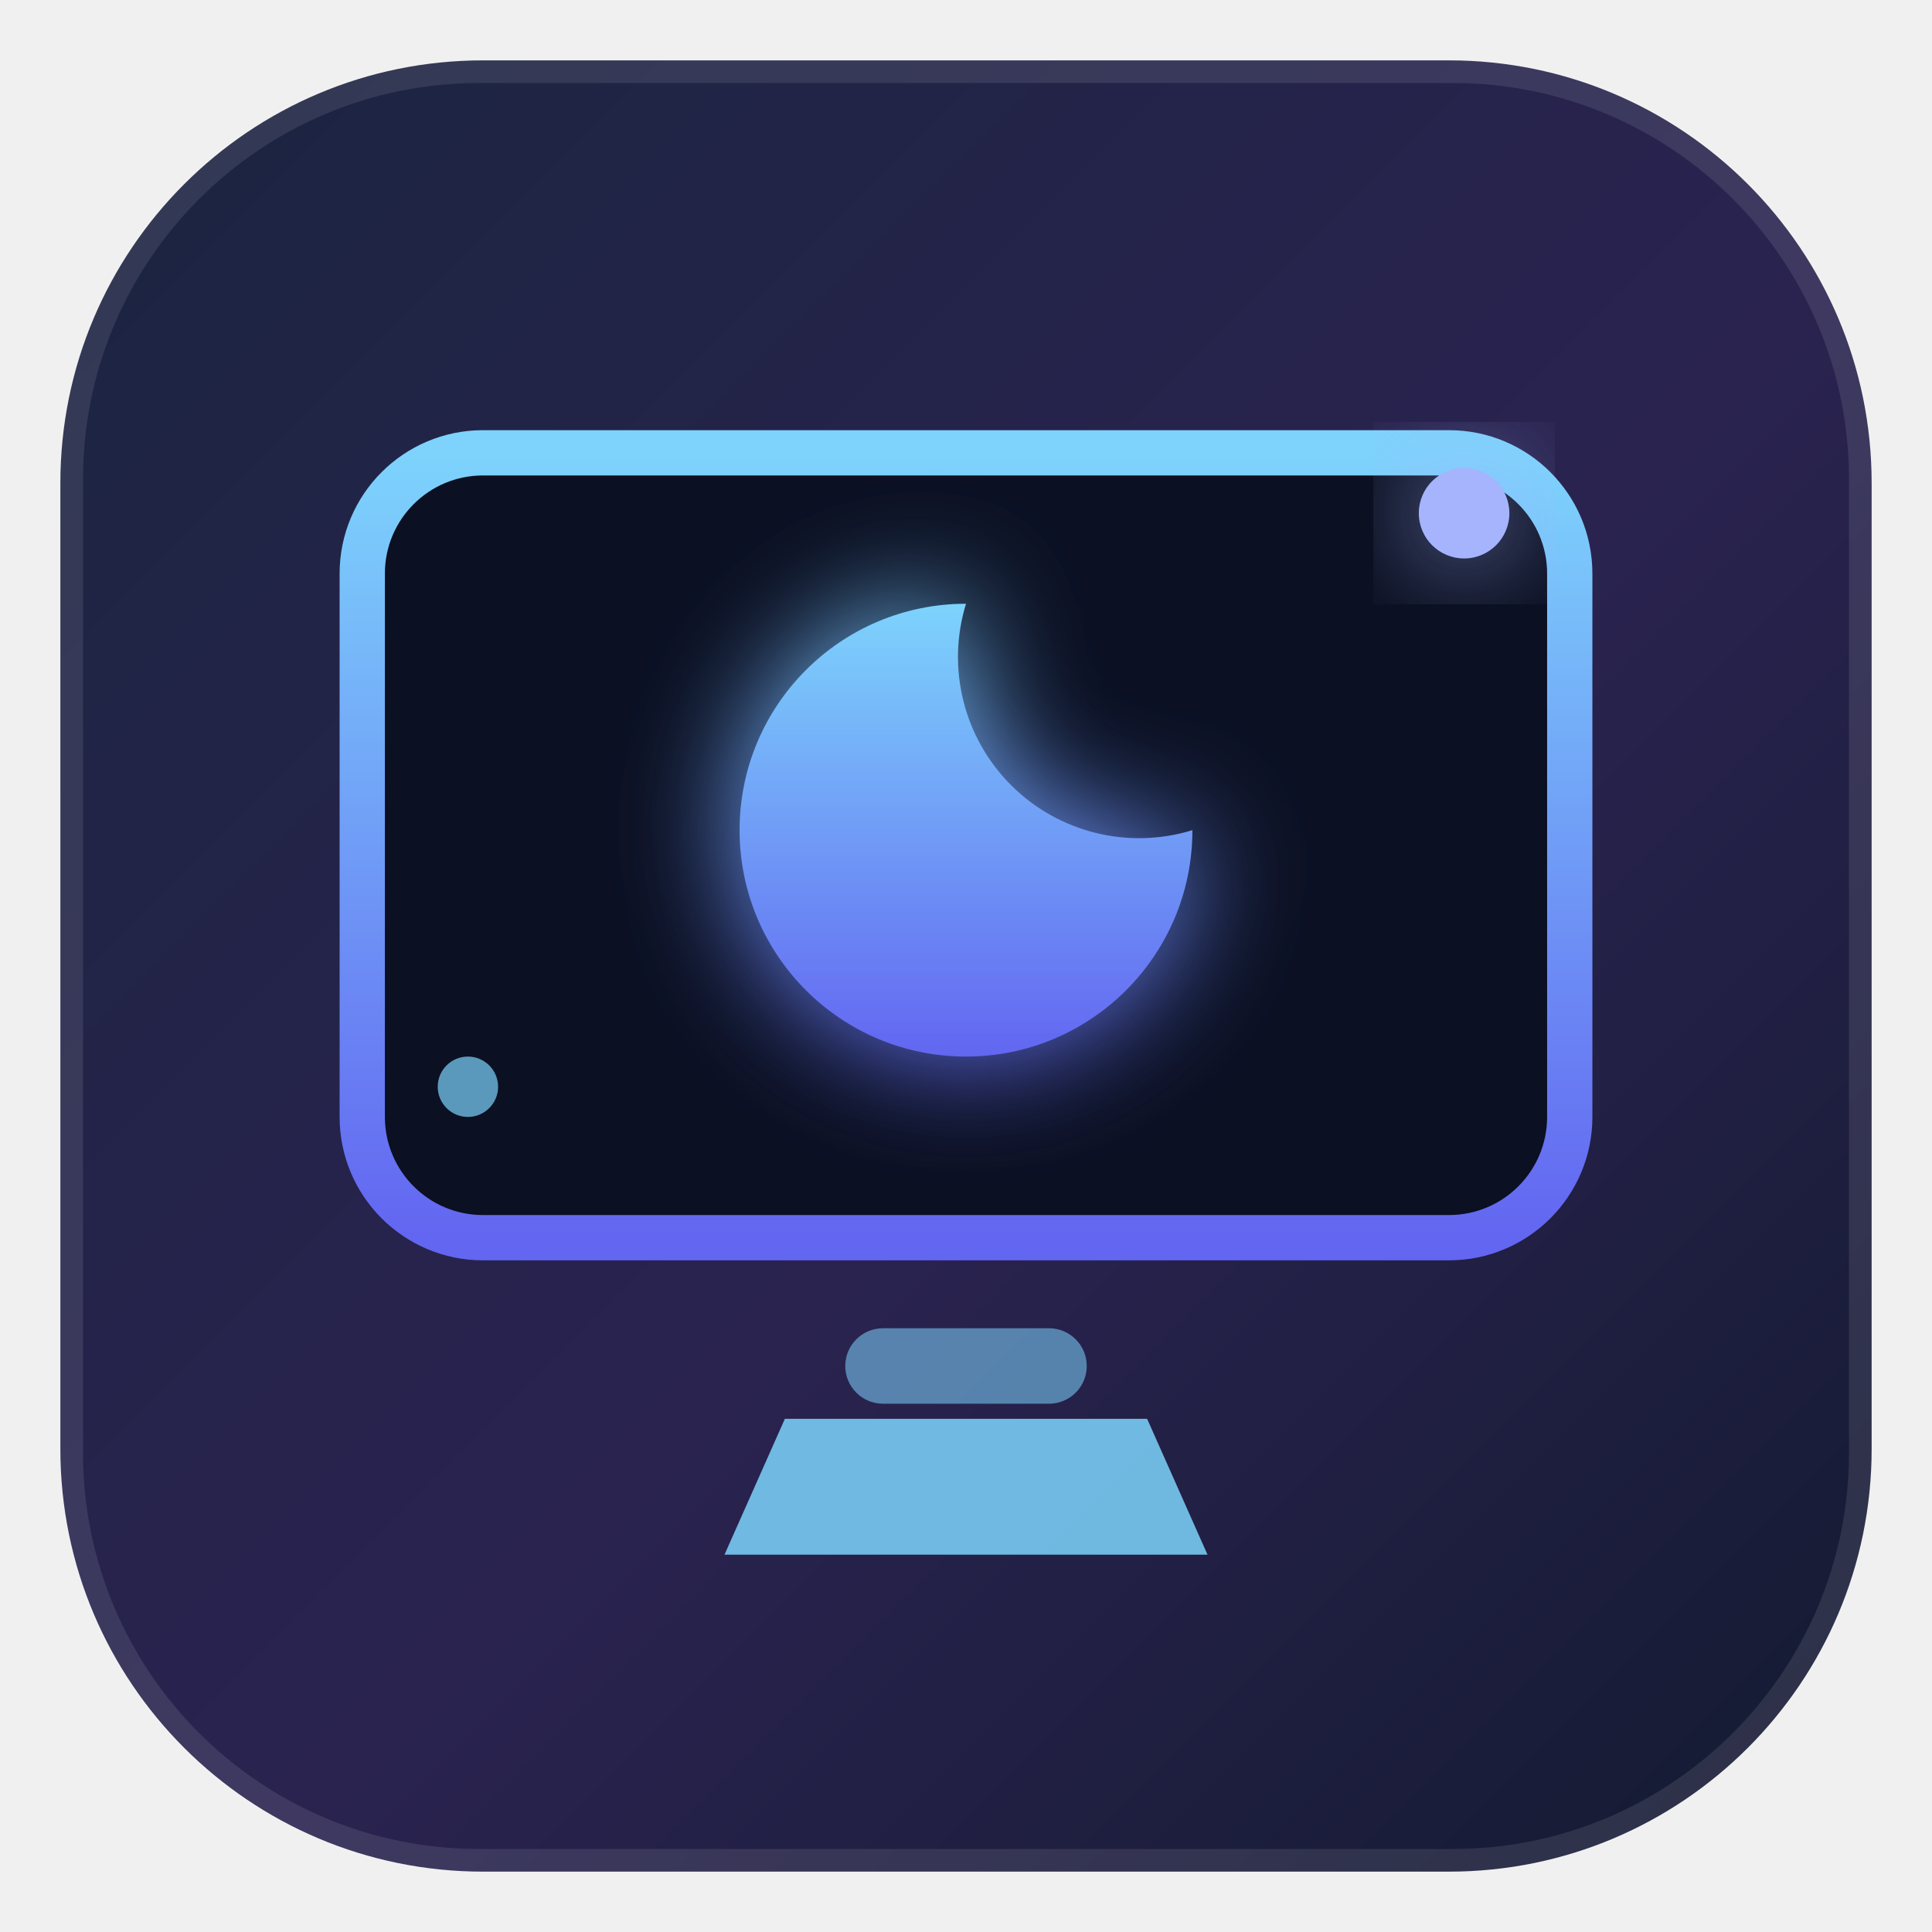
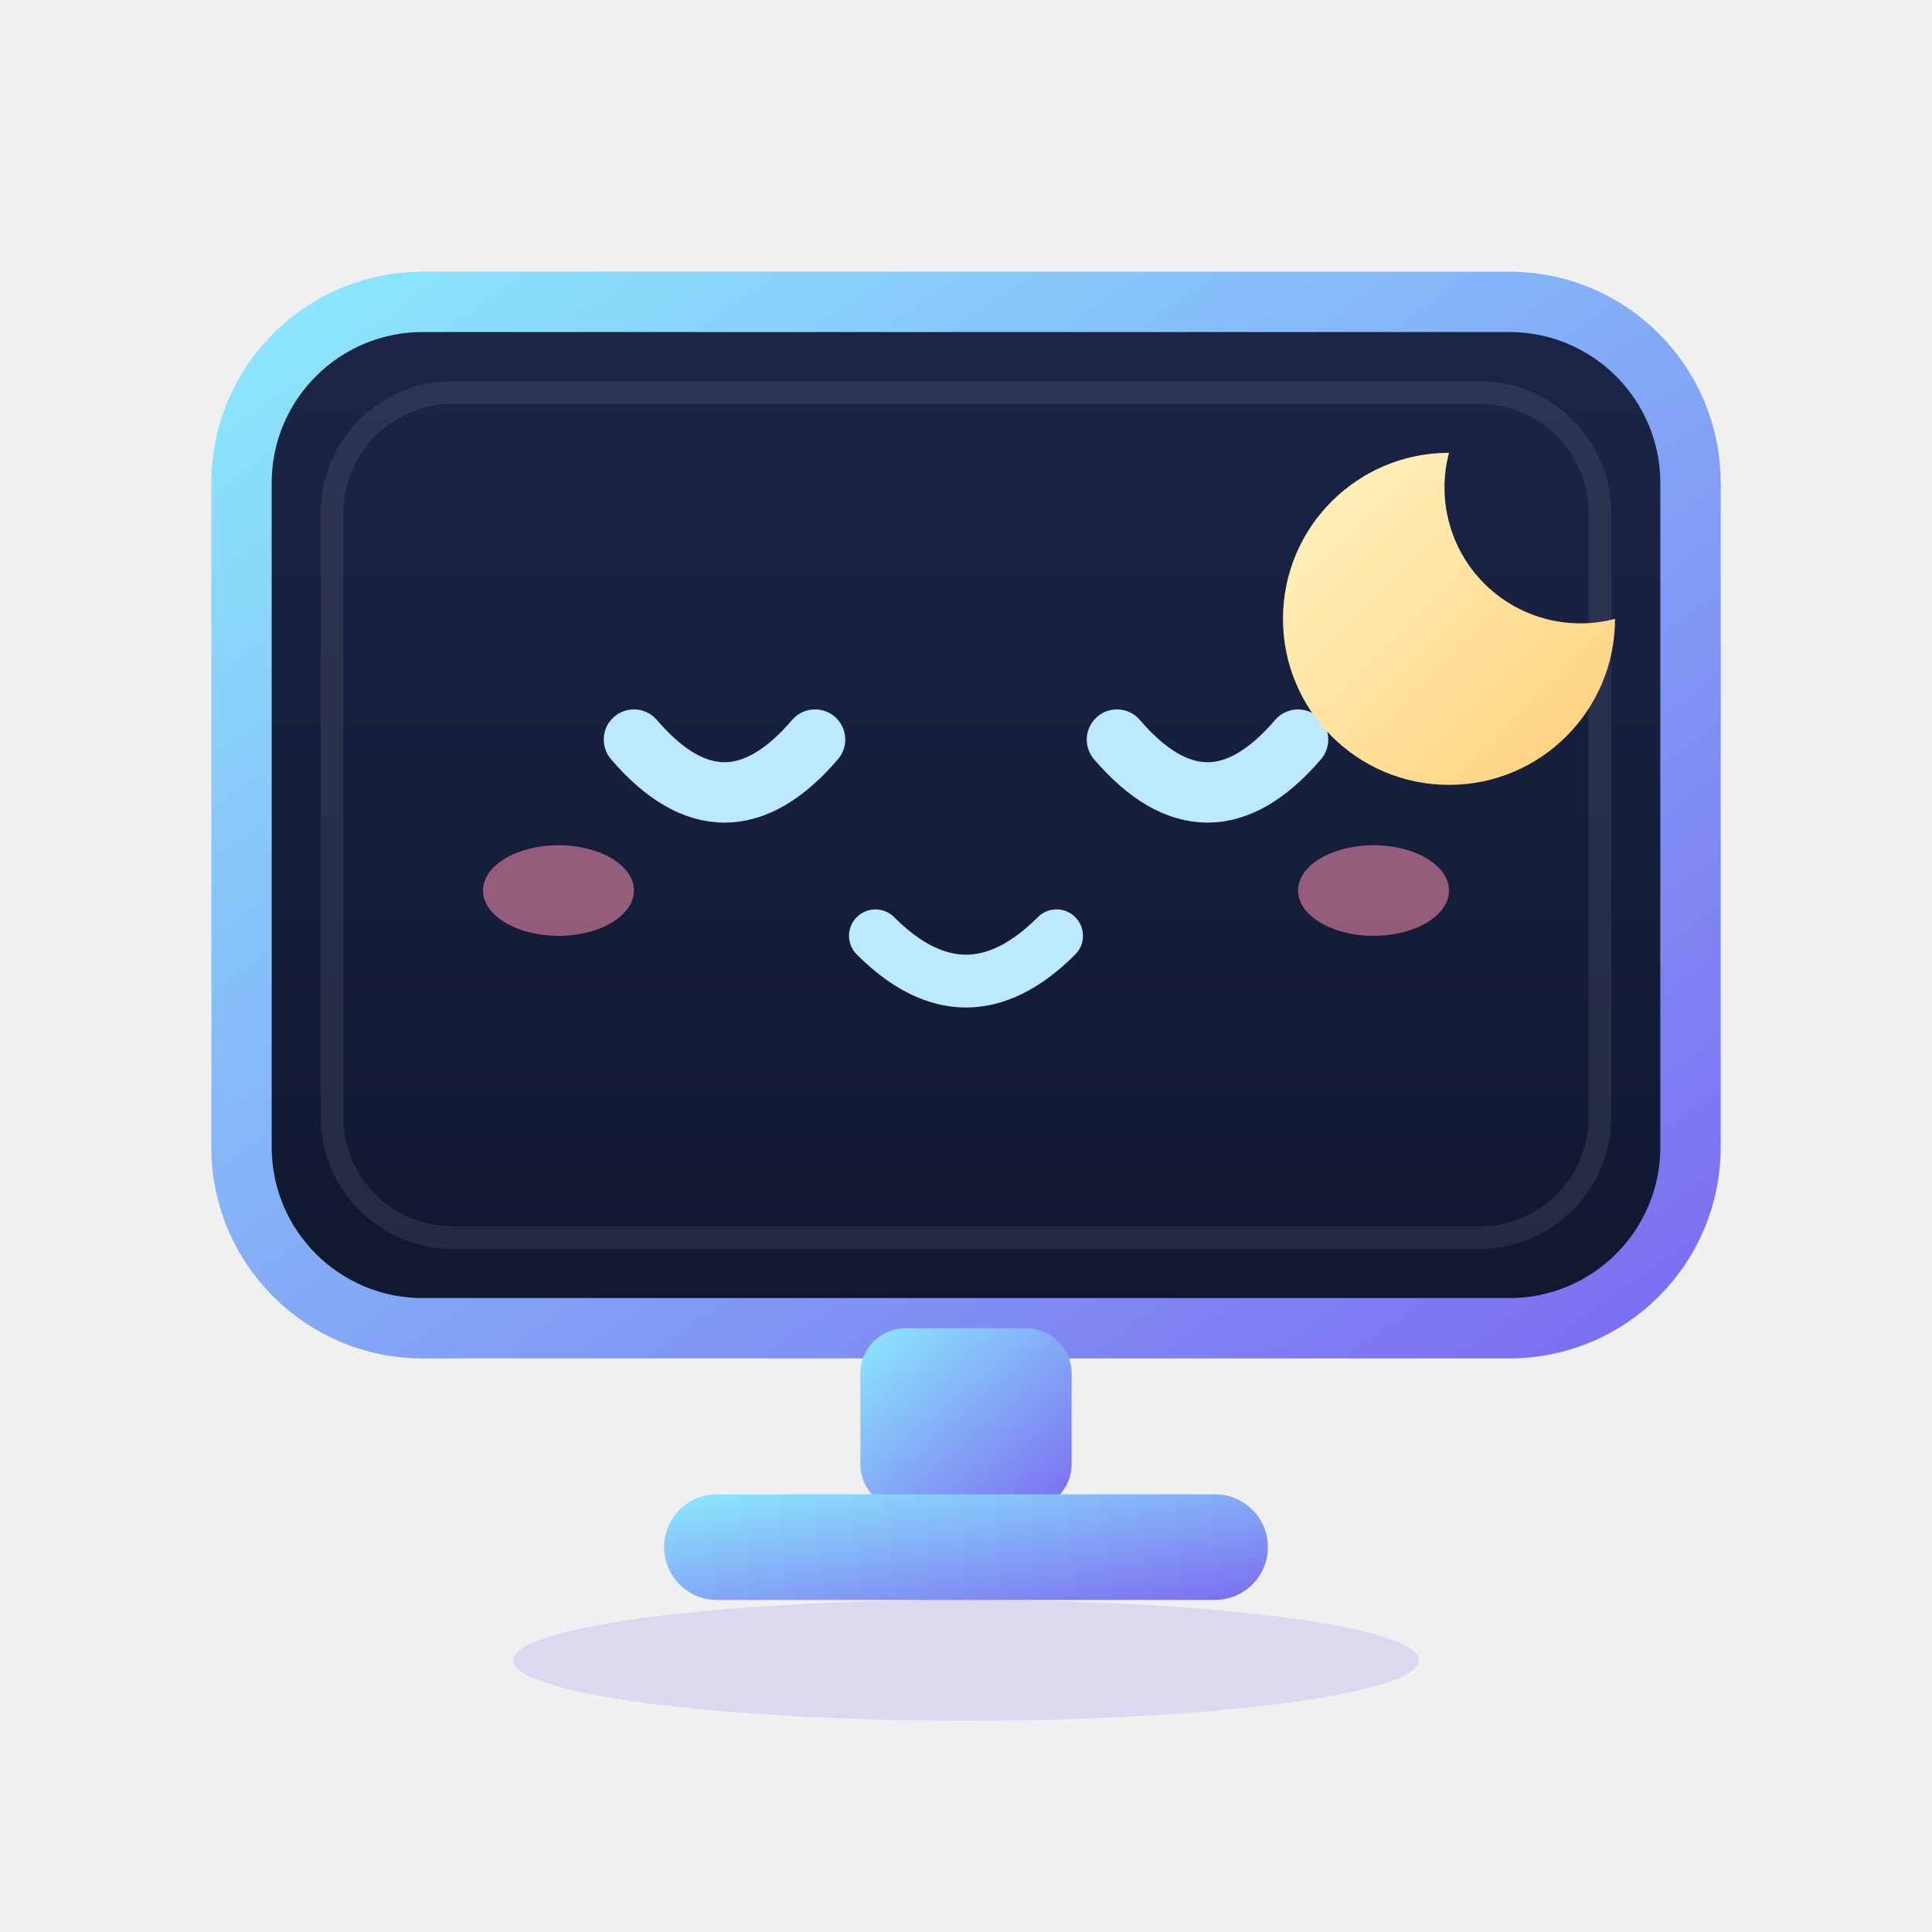
- <svg xmlns="http://www.w3.org/2000/svg" width="128" height="128" viewBox="0 0 128 128" role="img" aria-label="Instant Blank Screen logo">
+ <svg xmlns="http://www.w3.org/2000/svg" width="128" height="128" viewBox="0 0 128 128" role="img" aria-label="Sleepy monitor logo for Instant Blank Screen">
  <defs>
-     <linearGradient id="bg" x1="0" y1="0" x2="1" y2="1">
-       <stop offset="0" stop-color="#1b2440" />
-       <stop offset="0.55" stop-color="#2a2350" />
-       <stop offset="1" stop-color="#131a30" />
+     <linearGradient id="body" x1="0" y1="0" x2="1" y2="1">
+       <stop offset="0" stop-color="#8be9fd" />
+       <stop offset="1" stop-color="#7c6cf0" />
    </linearGradient>
    <linearGradient id="screen" x1="0" y1="0" x2="0" y2="1">
-       <stop offset="0" stop-color="#7dd3fc" />
-       <stop offset="1" stop-color="#6366f1" />
+       <stop offset="0" stop-color="#1b2547" />
+       <stop offset="1" stop-color="#10182f" />
    </linearGradient>
-     <filter id="glow" x="-50%" y="-50%" width="200%" height="200%">
-       <feGaussianBlur stdDeviation="4" result="b" />
-       <feMerge>
-         <feMergeNode in="b" />
-         <feMergeNode in="SourceGraphic" />
-       </feMerge>
-     </filter>
+     <linearGradient id="moon" x1="0" y1="0" x2="1" y2="1">
+       <stop offset="0" stop-color="#fff5c2" />
+       <stop offset="1" stop-color="#ffcf7a" />
+     </linearGradient>
  </defs>
-   <rect x="4" y="4" width="120" height="120" rx="28" fill="url(#bg)" />
-   <rect x="4.75" y="4.75" width="118.5" height="118.5" rx="27" fill="none" stroke="#ffffff" stroke-opacity="0.10" stroke-width="1.5" />
-   <rect x="24" y="30" width="80" height="52" rx="8" fill="#0b1022" stroke="url(#screen)" stroke-width="3" />
-   <path d="M64 40a15 15 0 1 0 15 15 12 12 0 0 1-15-15Z" fill="url(#screen)" filter="url(#glow)" />
-   <path d="M52 94h24l4 9H48Z" fill="#7dd3fc" fill-opacity="0.85" />
-   <rect x="56" y="88" width="16" height="5" rx="2.5" fill="#7dd3fc" fill-opacity="0.55" />
-   <circle cx="97" cy="34" r="3" fill="#a5b4fc" filter="url(#glow)" />
-   <circle cx="31" cy="72" r="2" fill="#7dd3fc" fill-opacity="0.7" />
+   <path d="M104 20l2.2 5.8L112 28l-5.8 2.2L104 36l-2.2-5.8L96 28l5.8-2.2Z" fill="#a5b4fc" opacity=".9" />
+   <path d="M23 44l1.5 4L28.5 49.5 24.5 51 23 55l-1.5-4L17.5 49.5 21.5 48Z" fill="#8be9fd" opacity=".75" />
+   <rect x="16" y="20" width="96" height="68" rx="12" fill="url(#screen)" stroke="url(#body)" stroke-width="4" />
+   <rect x="22" y="26" width="84" height="56" rx="8" fill="none" stroke="#ffffff" stroke-opacity=".08" stroke-width="1.5" />
+   <path d="M42 49q6 7 12 0" fill="none" stroke="#bde9ff" stroke-width="4" stroke-linecap="round" />
+   <path d="M74 49q6 7 12 0" fill="none" stroke="#bde9ff" stroke-width="4" stroke-linecap="round" />
+   <path d="M58 62q6 6 12 0" fill="none" stroke="#bde9ff" stroke-width="3.5" stroke-linecap="round" />
+   <ellipse cx="37" cy="59" rx="5" ry="3" fill="#ff8fb1" opacity=".55" />
+   <ellipse cx="91" cy="59" rx="5" ry="3" fill="#ff8fb1" opacity=".55" />
+   <path d="M96 30a11 11 0 1 0 11 11 9 9 0 0 1-11-11Z" fill="url(#moon)" />
+   <rect x="57" y="88" width="14" height="12" rx="3" fill="url(#body)" />
+   <rect x="44" y="99" width="40" height="7" rx="3.5" fill="url(#body)" />
+   <ellipse cx="64" cy="110" rx="30" ry="4" fill="#7c6cf0" opacity=".18" />
</svg>
